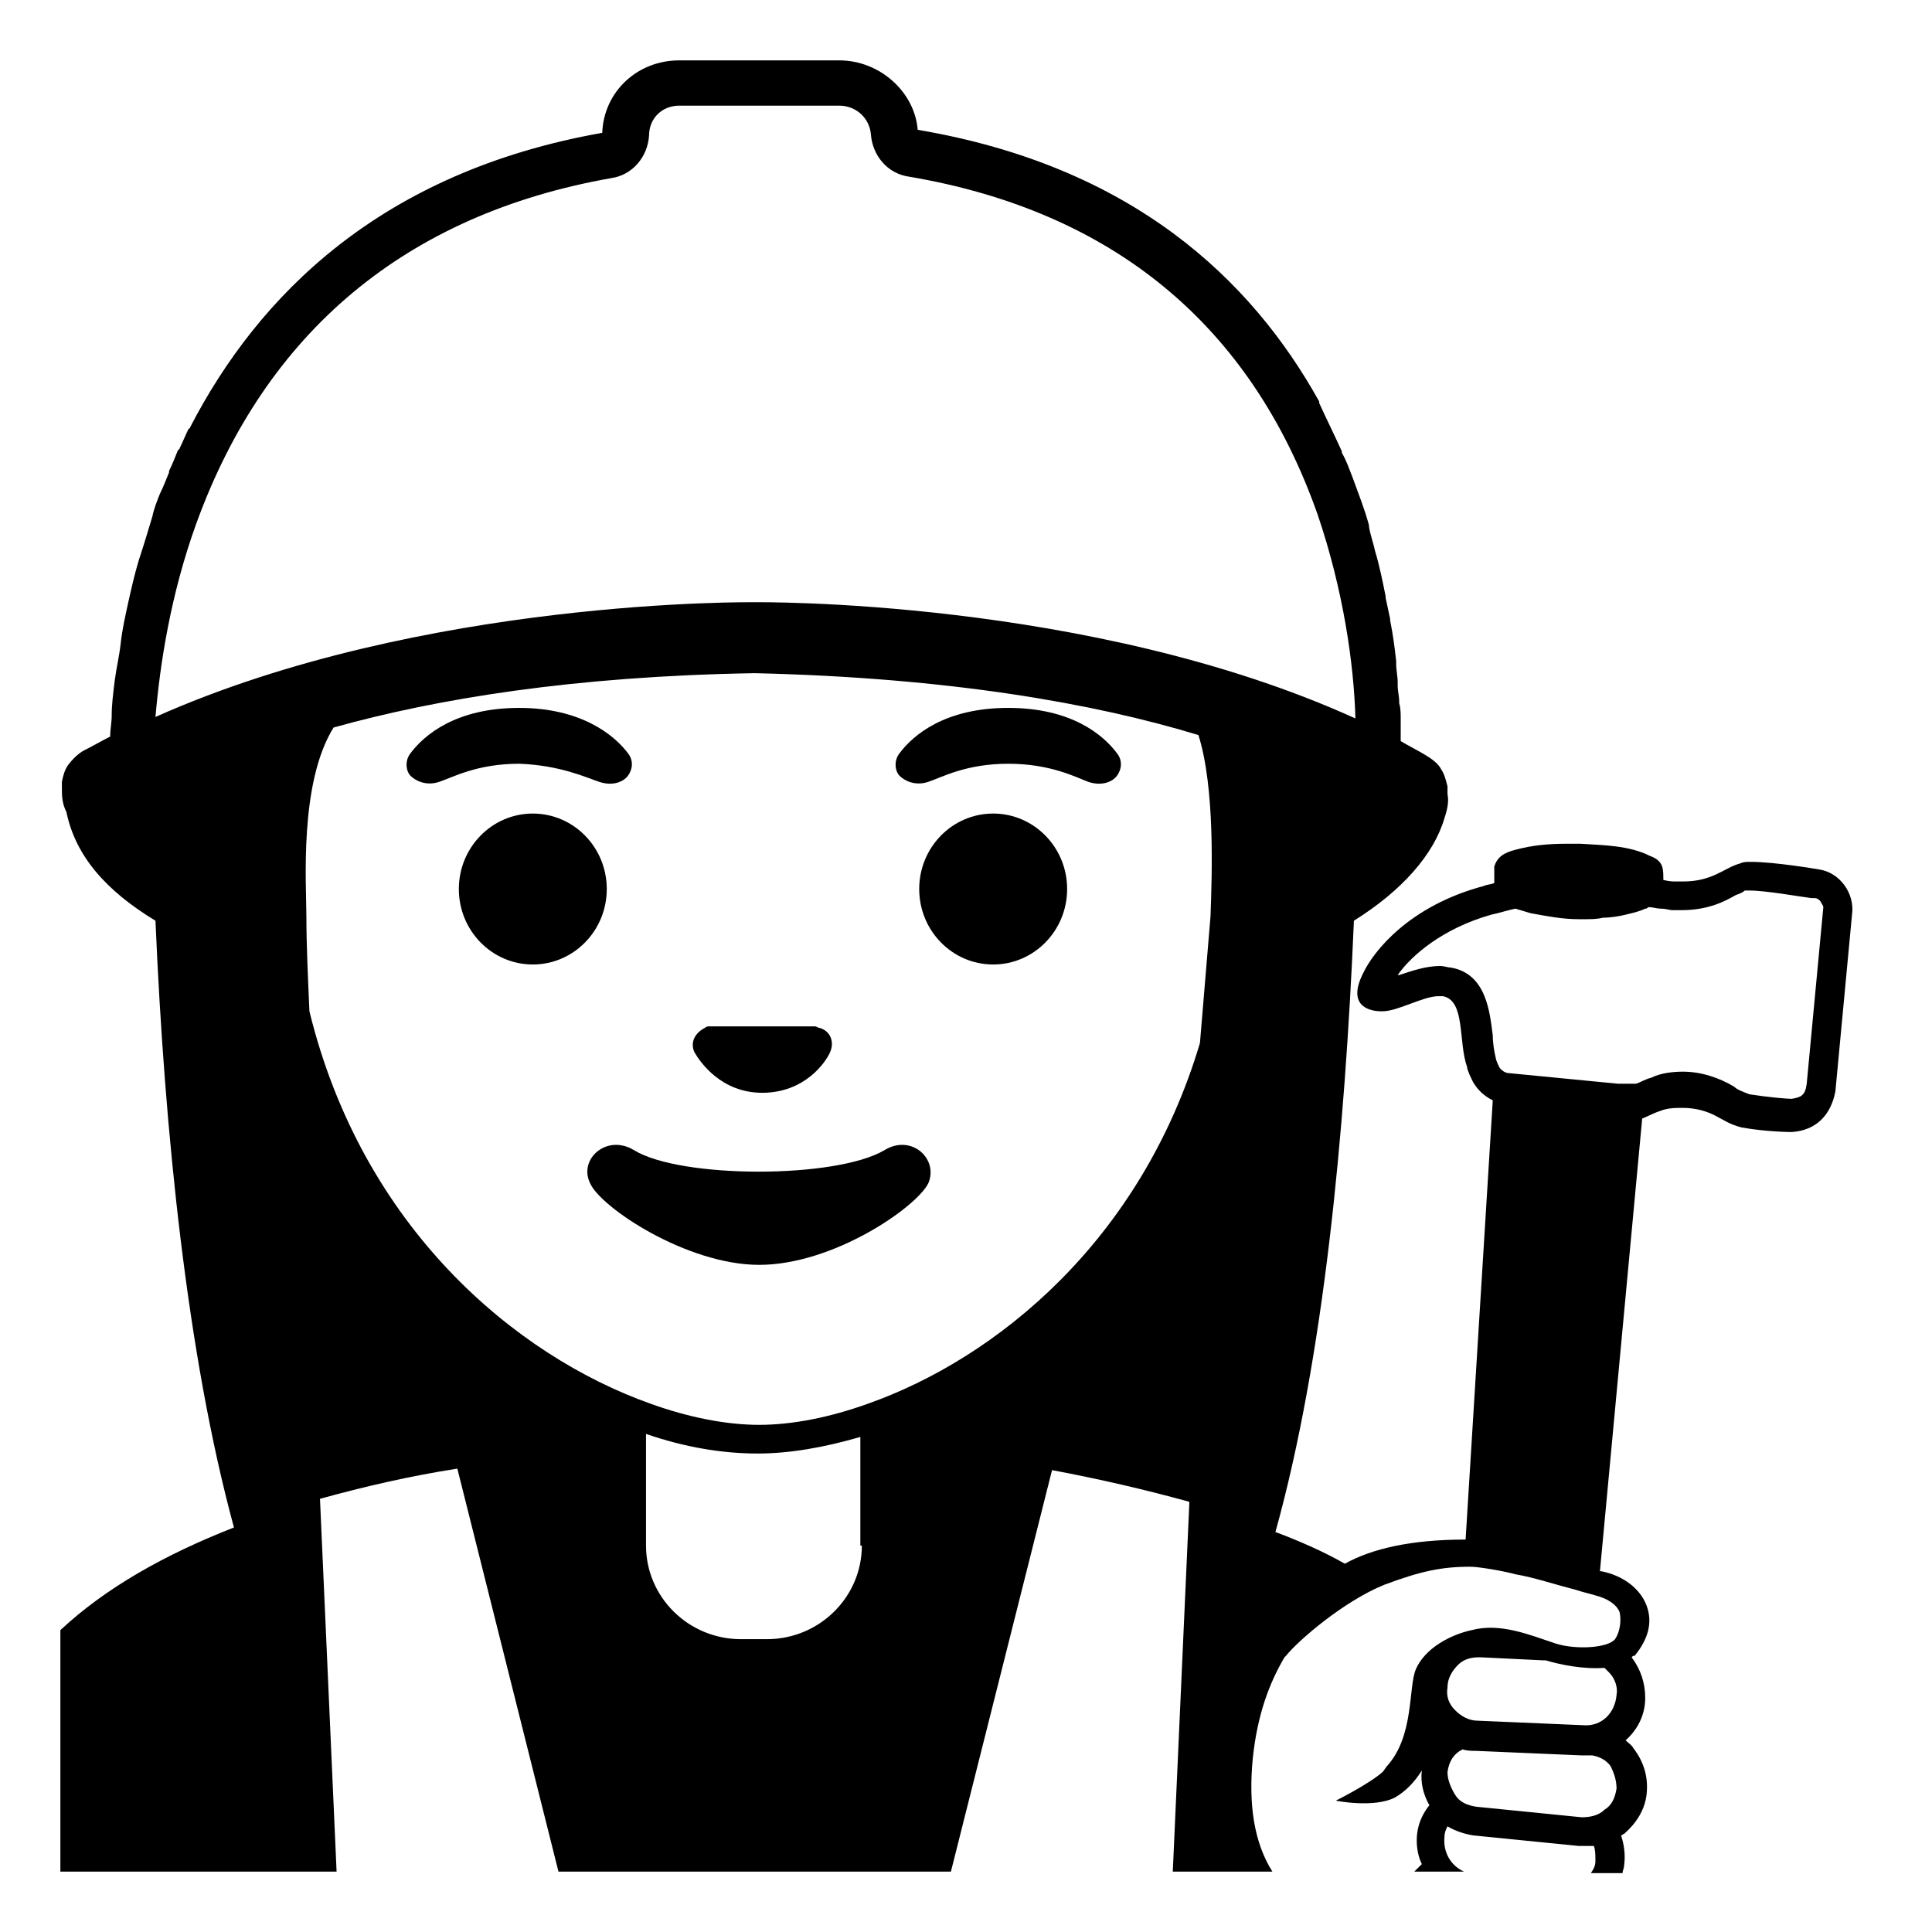
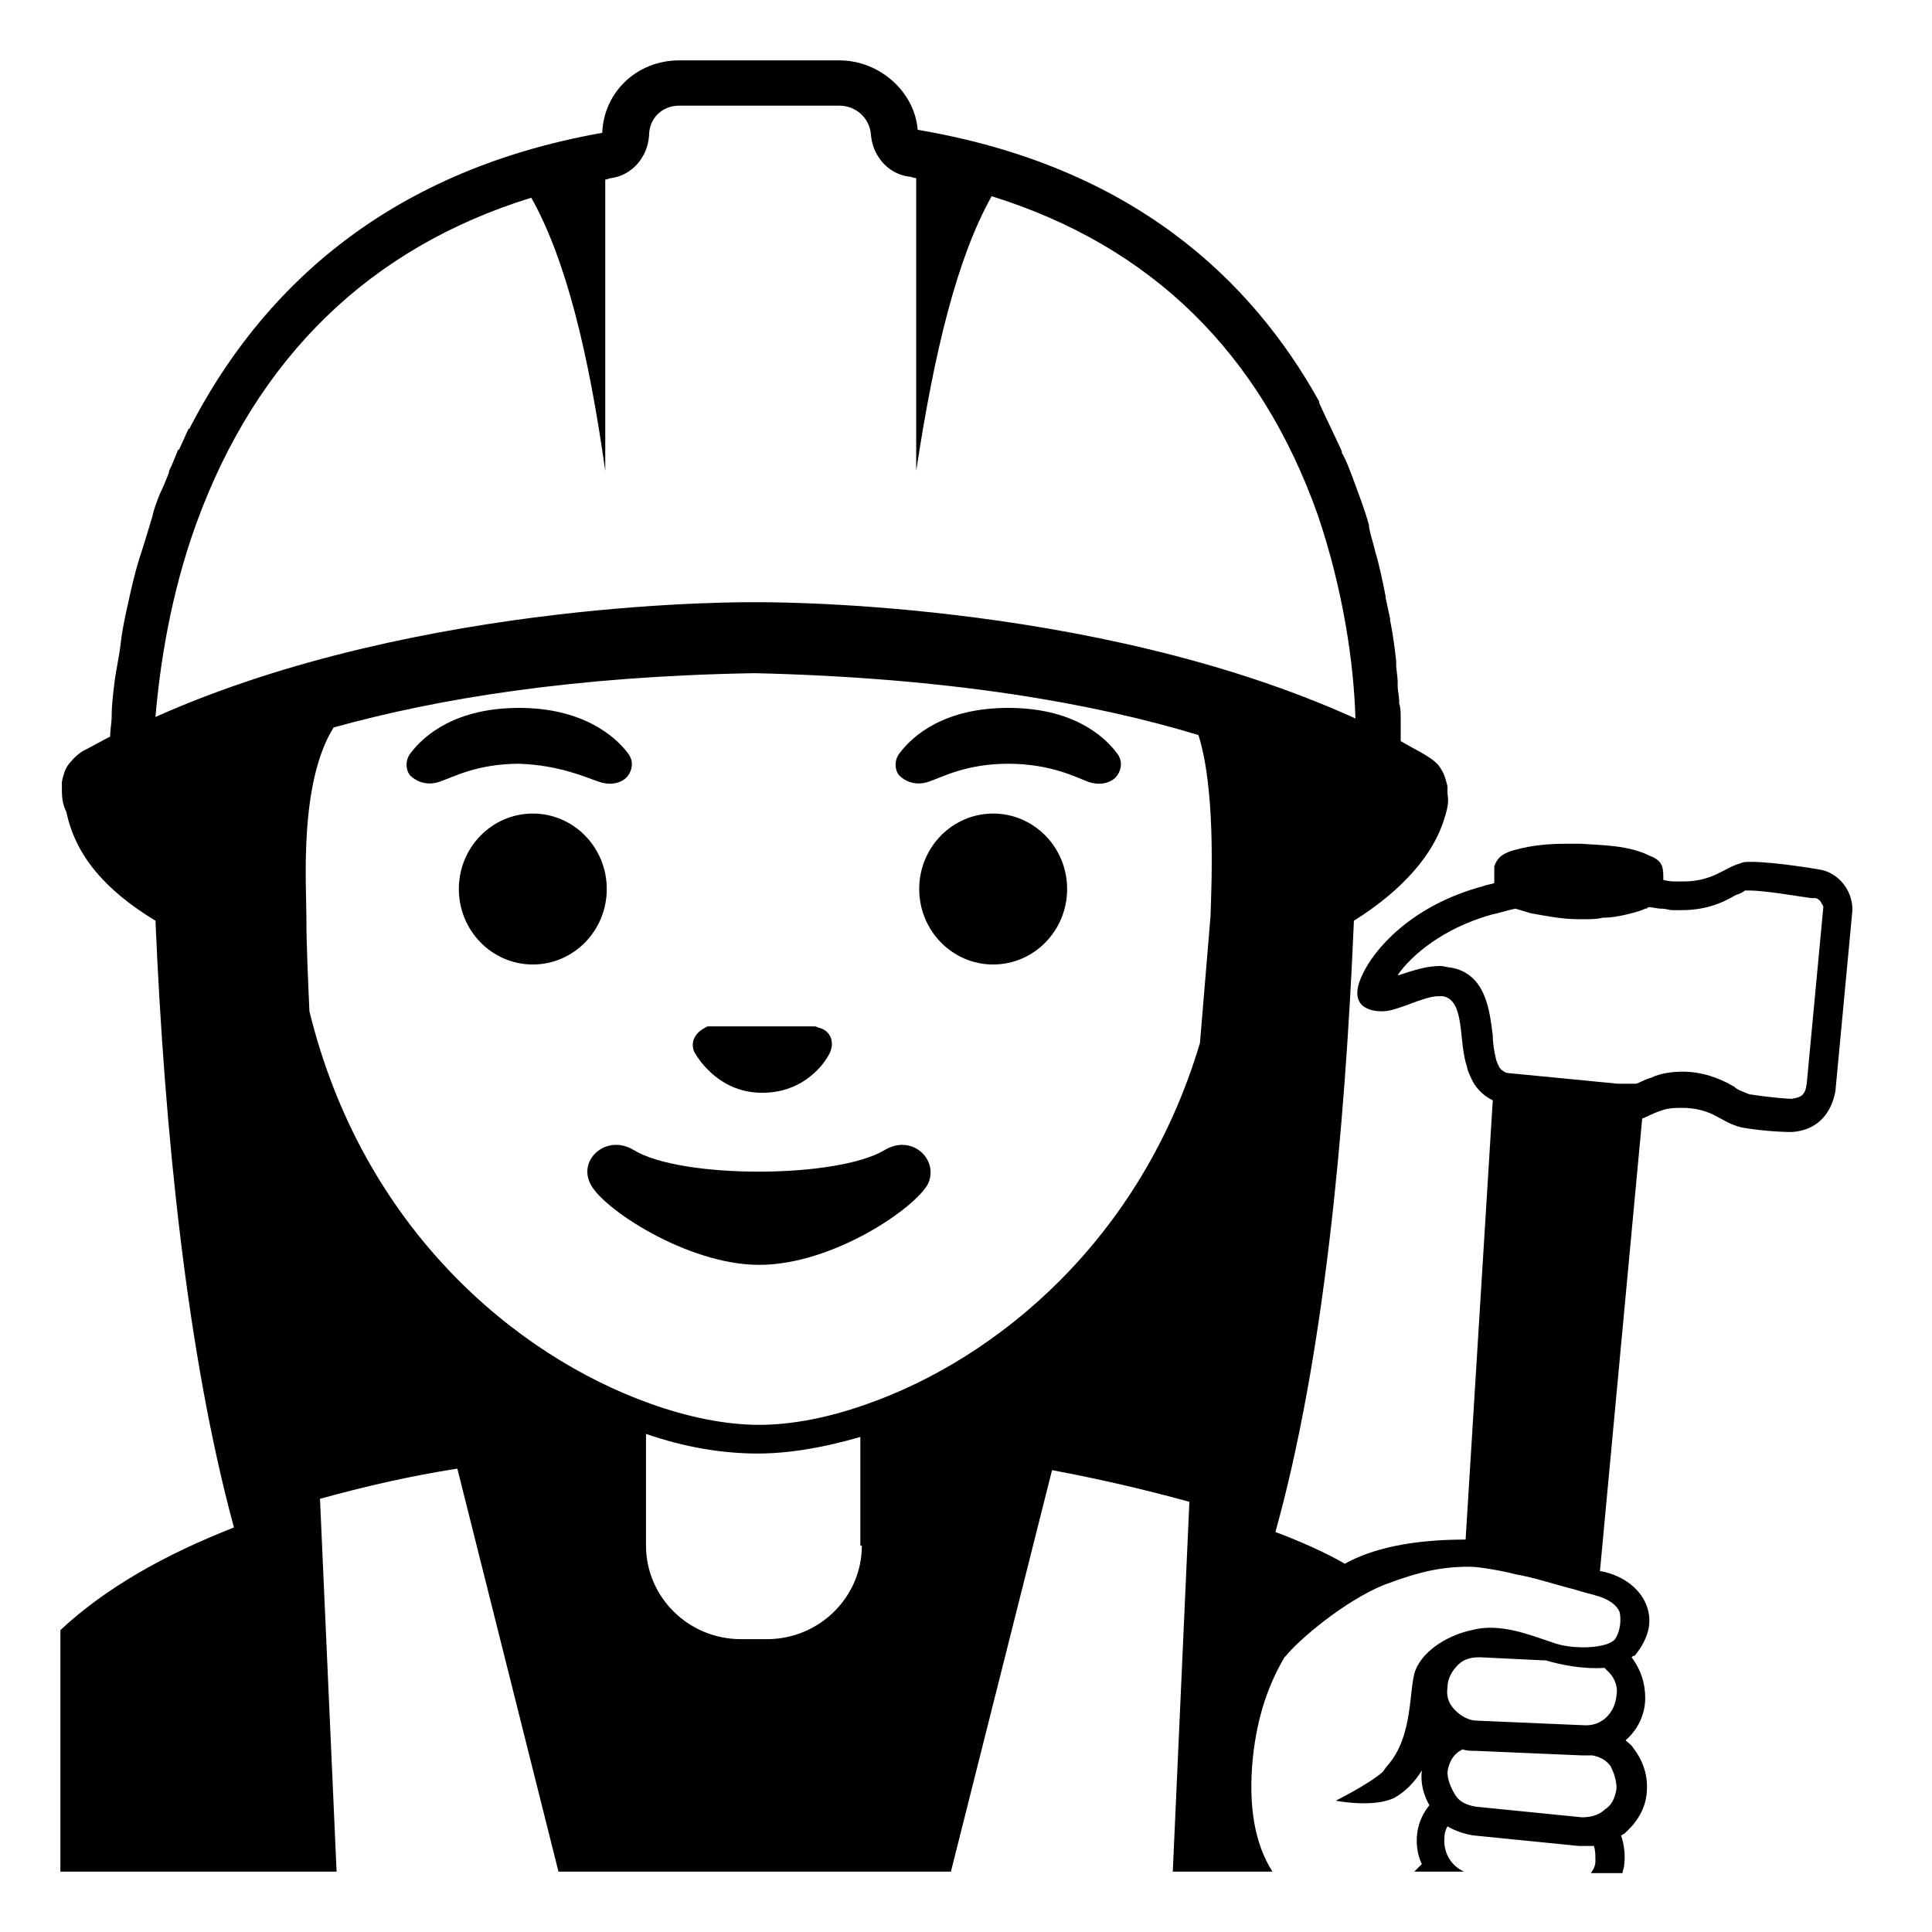
<svg xmlns="http://www.w3.org/2000/svg" width="128" height="128">
  <g>
-     <path d="M50.5,72.4c2.8,0,4.2-2,4.5-2.7c0.3-0.7,0-1.4-0.7-1.6c-0.1,0-0.2-0.1-0.3-0.1h-7c-0.1,0-0.2,0-0.3,0.1 c-0.6,0.3-1,0.9-0.7,1.6C46.4,70.4,47.8,72.4,50.5,72.4z" />
+     <path d="M50.5,72.4c2.8,0,4.2-2,4.5-2.7s0-1.4-0.7-1.6c-0.1,0-0.2-0.1-0.3-0.1h-7c-0.1,0-0.2,0-0.3,0.1 c-0.6,0.3-1,0.9-0.7,1.6C46.4,70.4,47.8,72.4,50.5,72.4z" />
    <ellipse cx="35.3" cy="58.9" rx="4.9" ry="5" />
    <ellipse cx="65.8" cy="58.9" rx="4.9" ry="5" />
-     <path d="M39.7,51.8c0.9,0.3,1.6,0,1.9-0.4c0.3-0.4,0.4-1,0-1.5c-0.9-1.2-3.1-3-7.2-3c-4.2,0-6.3,1.8-7.2,3c-0.4,0.5-0.3,1.2,0,1.5 c0.3,0.3,1,0.7,1.9,0.4c0.9-0.3,2.5-1.2,5.3-1.2C37.1,50.7,38.8,51.5,39.7,51.8z" />
-     <path d="M66.8,46.9c-4.2,0-6.3,1.8-7.2,3c-0.4,0.5-0.3,1.2,0,1.5c0.3,0.3,1,0.7,1.9,0.4c0.9-0.3,2.5-1.2,5.3-1.2 c2.8,0,4.5,0.9,5.3,1.2c0.9,0.3,1.6,0,1.9-0.4c0.3-0.4,0.4-1,0-1.5C73.1,48.7,71,46.9,66.8,46.9z" />
-     <path d="M58.6,76.2c-3.2,1.9-13.5,1.9-16.6,0c-1.8-1.1-3.7,0.6-2.9,2.2c0.7,1.6,6.4,5.4,11.2,5.4c4.9,0,10.4-3.8,11.2-5.4 C62.2,76.8,60.4,75.1,58.6,76.2z" />
-     <path d="M120.5,57.6c0,0-2.9-0.5-4.5-0.5c-0.3,0-0.5,0-0.7,0.1c-1.1,0.3-1.8,1.2-3.8,1.2c-0.2,0-0.3,0-0.5,0c-0.1,0-0.4,0-0.8-0.1 c0-0.1,0-0.1,0-0.2c0-0.7-0.1-1.1-0.9-1.4c-1.4-0.7-3.1-0.7-4.6-0.8c-0.3,0-0.6,0-0.9,0c-1.2,0-2.3,0.1-3.4,0.4 c-0.8,0.2-1.2,0.5-1.4,1.1C99,57.7,99,58.1,99,58.5c-0.2,0.1-0.5,0.1-0.7,0.2c-4.9,1.3-7.3,4.3-8,5.8c-1.1,2.2,0.5,2.5,1.2,2.5h0.1 c1,0,2.7-1,3.7-1c0.1,0,0.2,0,0.3,0c1.5,0.3,1,3,1.6,4.7c0,0.2,0.3,0.8,0.4,1c0.3,0.5,0.7,0.9,1.3,1.2L97.1,102 c-3.6,0-6.2,0.6-8,1.6c-1.4-0.8-3-1.5-4.6-2.1c3.2-11.5,4.6-26.4,5.2-40.5c3.2-2,5.3-4.4,6-6.8c0.2-0.6,0.3-1.1,0.2-1.6 c0,0,0-0.1,0-0.1c0-0.1,0-0.1,0-0.1c0,0,0,0,0,0c0-0.1,0-0.2,0-0.3c-0.1-0.4-0.2-0.8-0.4-1.1c-0.2-0.4-0.6-0.7-1.1-1 c-0.5-0.3-1.1-0.6-1.6-0.9c0-0.1,0-0.2,0-0.2c0-0.1,0-0.1,0-0.2c0-0.3,0-0.6,0-0.9c0-0.1,0-0.1,0-0.2c0-0.3,0-0.7-0.1-1 c0,0,0,0,0-0.1c0-0.4-0.1-0.7-0.1-1.1c0-0.1,0-0.1,0-0.2c0-0.4-0.1-0.8-0.1-1.2c0-0.1,0-0.1,0-0.2c-0.1-0.9-0.2-1.7-0.4-2.7 c0,0,0-0.1,0-0.1c-0.1-0.5-0.2-0.9-0.3-1.4c0,0,0-0.1,0-0.1c-0.2-1-0.4-2-0.7-3c0,0,0,0,0,0c-0.1-0.5-0.3-1-0.4-1.6c0,0,0,0,0-0.1 c-0.3-1.1-0.7-2.1-1.1-3.2c0,0,0,0,0,0c-0.2-0.5-0.4-1.1-0.7-1.6c0,0,0-0.1,0-0.1c-0.5-1.1-1-2.1-1.5-3.2c0,0,0,0,0-0.1 c0,0,0,0,0,0c-4.5-8.1-12.4-15.6-26.6-18C60.6,6.1,58.3,4,55.6,4H45c-2.8,0-5,2.1-5.1,4.8c-14.7,2.6-22.8,10.8-27.3,19.5 c0,0,0,0,0,0c0,0,0,0.1-0.1,0.1c-0.2,0.4-0.4,0.9-0.6,1.3c0,0,0,0.1-0.1,0.1c-0.2,0.5-0.4,1-0.6,1.4c0,0,0,0.1,0,0.1 c-0.2,0.5-0.4,1-0.6,1.4c0,0,0,0,0,0c-0.2,0.5-0.4,1-0.5,1.5c0,0,0,0,0,0c-0.3,1-0.6,2-0.9,2.9c0,0,0,0,0,0c-0.3,1-0.5,1.9-0.7,2.8 c0,0,0,0,0,0c-0.2,0.9-0.4,1.8-0.5,2.7c0,0,0,0,0,0c-0.1,0.9-0.3,1.7-0.4,2.5c0,0,0,0,0,0c-0.1,0.8-0.2,1.6-0.2,2.3c0,0,0,0,0,0 c0,0.5-0.1,0.9-0.1,1.4c-0.6,0.3-1.1,0.6-1.7,0.9c-0.4,0.2-0.8,0.6-1.1,1c-0.2,0.3-0.3,0.6-0.4,1.1c0,0.1,0,0.2,0,0.2c0,0,0,0,0,0 c0,0,0,0.1,0,0.1c0,0,0,0.1,0,0.1c0,0.5,0,1,0.3,1.6C5,56.7,7,59,10.3,61c0.6,14,2.1,28.8,5.2,40.2C10.9,103,7,105.2,4,108v16h18.3 l-1.1-24.7c2.9-0.8,5.9-1.5,9.1-2L37,124h26l6.7-26.6c3.2,0.6,6.2,1.3,9.1,2.1L77.7,124h4.4h2.2c-1.2-1.9-1.6-4.4-1.3-7.5 c0.3-2.9,1.1-5,2.1-6.7c0,0,0,0,0,0c0,0,0.1-0.1,0.1-0.1c0.8-1,3.8-3.6,6.5-4.7c2.4-0.9,3.8-1.2,5.7-1.2c0.6,0,2.3,0.3,3,0.5 c1.2,0.2,2.7,0.7,3.9,1c0.6,0.2,1.1,0.3,1.4,0.4c0.8,0.2,1.4,0.6,1.6,1.1c0.1,0.4,0.1,1.2-0.3,1.8c-0.5,0.6-2.6,0.7-3.9,0.3 c-1.8-0.6-3.7-1.4-5.6-0.9c-1.4,0.3-3.1,1.2-3.7,2.6c-0.5,1.2-0.1,4.4-1.9,6.4c-0.1,0.1-0.2,0.3-0.3,0.4c-0.9,0.8-3.1,1.9-3.1,1.9 s2.5,0.5,3.9-0.2c0.7-0.4,1.3-1,1.8-1.8c-0.1,0.8,0.1,1.6,0.5,2.3c-0.4,0.5-0.7,1.1-0.8,1.8c-0.1,0.7,0,1.5,0.3,2.1 c-0.2,0.2-0.3,0.3-0.5,0.5H97c-0.9-0.4-1.4-1.3-1.3-2.3c0-0.3,0.1-0.5,0.2-0.7c0.5,0.3,1.1,0.5,1.7,0.6l7,0.7c0.1,0,0.3,0,0.4,0 c0.2,0,0.4,0,0.6,0c0.1,0.3,0.1,0.6,0.1,1c0,0.3-0.1,0.5-0.3,0.8h2.1c0-0.2,0.1-0.3,0.1-0.5c0.1-0.7,0-1.4-0.2-2 c0.1,0,0.1-0.1,0.2-0.1c0.8-0.7,1.4-1.6,1.5-2.7s-0.2-2.1-0.9-3c-0.1-0.2-0.3-0.3-0.5-0.5c0.8-0.7,1.3-1.7,1.3-2.8 c0-1-0.3-1.9-0.9-2.7c0.1-0.1,0.1-0.1,0.2-0.1c0.9-1.1,1.2-2.2,0.8-3.3c-0.4-1.1-1.5-2-3-2.3c0,0-0.1,0-0.1,0l2.8-30l0,0 c0.1,0,0.6-0.3,1.2-0.5c0.5-0.2,1-0.2,1.5-0.2c0.8,0,1.6,0.2,2.3,0.6c0.4,0.2,0.8,0.5,1.6,0.7c1.7,0.3,3.3,0.3,3.3,0.3 c1.6-0.1,2.6-1.1,2.9-2.7l1.1-11.7C122.9,59.2,121.9,57.8,120.5,57.6z M40.5,11.8c1.4-0.2,2.4-1.4,2.5-2.8C43,7.8,43.9,7,45,7h10.6 c1.1,0,2,0.8,2.1,1.9c0.1,1.4,1.1,2.6,2.5,2.8c13.6,2.3,22.7,9.9,27.1,22.4c1.7,5,2.4,9.9,2.5,13.5c-17.6-8-39.8-7.7-39.8-7.7 s-22-0.3-39.7,7.6c0.3-3.5,1-8.1,2.7-12.8C17.6,22,26.9,14.2,40.5,11.8z M57.1,102.4c0,3.4-2.8,6.2-6.3,6.2h-1.7 c-3.5,0-6.3-2.8-6.3-6.2V95c2.6,0.9,5.1,1.3,7.4,1.3c2.1,0,4.4-0.4,6.8-1.1V102.4z M80.2,60.7l-0.7,8.4C75.6,82.2,66,90,57.5,93 c-2.5,0.9-5,1.4-7.2,1.4c-2.2,0-4.7-0.5-7.2-1.4c-9-3.2-19.1-11.7-22.6-26c-0.1-2.3-0.2-4.4-0.2-6.2c0-2.2-0.5-8.9,1.8-12.6 c6.8-1.9,15.9-3.4,27.9-3.6c12.9,0.3,22.5,2,29.4,4.1C80.5,52.2,80.3,57.9,80.2,60.7z M95.9,111.8c0-0.6,0.3-1.1,0.7-1.5 c0.4-0.4,0.9-0.5,1.4-0.5c0,0,0.1,0,0.1,0l4.1,0.2c0.1,0,0.1,0,0.2,0c1,0.3,2.5,0.6,3.9,0.5c0.1,0.1,0.2,0.2,0.3,0.3 c0.4,0.4,0.6,1,0.5,1.5c-0.1,1.2-1,2.1-2.2,2l-7-0.3c-0.6,0-1.1-0.3-1.5-0.7S95.8,112.4,95.9,111.8z M107.1,118.5 c-0.1,0.6-0.3,1.1-0.8,1.4c-0.4,0.4-1,0.5-1.5,0.5l-7-0.7c-0.6-0.1-1.1-0.3-1.4-0.8s-0.5-1-0.5-1.5v0c0.1-0.7,0.4-1.2,1-1.5 c0.3,0.1,0.6,0.1,0.9,0.1l7,0.3c0.1,0,0.1,0,0.2,0c0.2,0,0.3,0,0.5,0c0.5,0.1,0.9,0.3,1.2,0.7C106.9,117.4,107.1,117.9,107.1,118.5 z M119.7,71.8c-0.1,0.8-0.4,0.9-1,1c-0.3,0-1.5-0.1-2.8-0.3c-0.5-0.2-0.8-0.3-1-0.5c-1-0.6-2.2-1-3.4-1c-0.7,0-1.5,0.1-2.1,0.4 c-0.4,0.1-0.7,0.3-1,0.4l-0.6,0c-0.2,0-0.4,0-0.5,0c0,0-0.1,0-0.1,0l-7.2-0.7c-0.3,0-0.5-0.2-0.6-0.3s-0.3-0.6-0.3-0.7 c-0.1-0.4-0.2-1-0.2-1.5c-0.2-1.5-0.4-4.1-2.8-4.5c-0.2,0-0.4-0.1-0.7-0.1c-0.9,0-1.8,0.3-2.7,0.6c0,0-0.1,0-0.1,0 c0.9-1.3,3-3.1,6.2-4c0.5-0.1,1.1-0.3,1.6-0.4c0.3,0.1,0.7,0.2,1,0.3c1.1,0.2,2.1,0.4,3.2,0.4c0.1,0,0.2,0,0.3,0 c0.5,0,0.9,0,1.3-0.1c0.5,0,1.1-0.1,1.5-0.2c0.4-0.1,0.9-0.2,1.3-0.4c0.1,0,0.1,0,0.2-0.1c0.3,0,0.6,0.1,0.8,0.1 c0.4,0,0.6,0.1,0.8,0.1c0.2,0,0.4,0,0.6,0c1.8,0,2.9-0.6,3.6-1c0.3-0.1,0.5-0.2,0.6-0.3c0,0,0.1,0,0.3,0h0c1.1,0,3.3,0.4,4.1,0.5 c0.1,0,0.1,0,0.2,0c0.2,0,0.3,0.1,0.4,0.2c0.1,0.2,0.2,0.3,0.2,0.4L119.7,71.8z" />
+     <path d="M39.7,51.8c0.9,0.3,1.6,0,1.9-0.4c0.3-0.4,0.4-1,0-1.5c-0.9-1.2-3.1-3-7.2-3c-4.2,0-6.3,1.8-7.2,3 c-0.4,0.5-0.3,1.2,0,1.5c0.3,0.3,1,0.7,1.9,0.4c0.9-0.3,2.5-1.2,5.3-1.2C37.1,50.7,38.8,51.5,39.7,51.8z" />
+     <path d="M66.8,46.9c-4.2,0-6.3,1.8-7.2,3c-0.4,0.5-0.3,1.2,0,1.5c0.3,0.3,1,0.7,1.9,0.4s2.5-1.2,5.3-1.2 c2.8,0,4.5,0.9,5.3,1.2c0.9,0.3,1.6,0,1.9-0.4c0.3-0.4,0.4-1,0-1.5C73.1,48.7,71,46.9,66.8,46.9z" />
+     <path d="M58.6,76.2c-3.2,1.9-13.5,1.9-16.6,0c-1.8-1.1-3.7,0.6-2.9,2.2c0.7,1.6,6.4,5.4,11.2,5.4 c4.9,0,10.4-3.8,11.2-5.4C62.2,76.8,60.4,75.1,58.6,76.2z" />
+     <path d="M120.5,57.6c0,0-2.9-0.5-4.5-0.5c-0.3,0-0.5,0-0.7,0.1c-1.1,0.3-1.8,1.2-3.8,1.2c-0.2,0-0.3,0-0.5,0 c-0.1,0-0.4,0-0.8-0.1c0-0.1,0-0.1,0-0.2c0-0.7-0.1-1.1-0.9-1.4c-1.4-0.7-3.1-0.7-4.6-0.8c-0.3,0-0.6,0-0.9,0 c-1.2,0-2.3,0.1-3.4,0.4c-0.8,0.2-1.2,0.5-1.4,1.1c0,0.3,0,0.7,0,1.1c-0.2,0.1-0.5,0.1-0.7,0.2c-4.9,1.3-7.3,4.3-8,5.8 c-1.1,2.2,0.5,2.5,1.2,2.5h0.1c1,0,2.7-1,3.7-1c0.1,0,0.2,0,0.3,0c1.5,0.3,1,3,1.6,4.7c0,0.2,0.3,0.8,0.4,1 c0.3,0.5,0.7,0.9,1.3,1.2L97.1,102c-3.6,0-6.2,0.6-8,1.6c-1.4-0.8-3-1.5-4.6-2.1C87.7,90,89.1,75.1,89.7,61c3.2-2,5.3-4.4,6-6.8 c0.2-0.6,0.3-1.1,0.2-1.6v-0.1c0-0.1,0-0.1,0-0.1c0-0.1,0-0.2,0-0.3c-0.1-0.4-0.2-0.8-0.4-1.1c-0.2-0.4-0.6-0.7-1.1-1 s-1.1-0.6-1.6-0.9c0-0.1,0-0.2,0-0.2c0-0.1,0-0.1,0-0.2c0-0.3,0-0.6,0-0.9c0-0.1,0-0.1,0-0.2c0-0.3,0-0.7-0.1-1c0,0,0,0,0-0.1 c0-0.4-0.1-0.7-0.1-1.1c0-0.1,0-0.1,0-0.2c0-0.4-0.1-0.8-0.1-1.2c0-0.1,0-0.1,0-0.2c-0.1-0.9-0.2-1.7-0.4-2.7V41 c-0.1-0.5-0.2-0.9-0.3-1.4v-0.1c-0.2-1-0.4-2-0.7-3c-0.1-0.5-0.3-1-0.4-1.6c0,0,0,0,0-0.1c-0.3-1.1-0.7-2.1-1.1-3.2 c-0.2-0.5-0.4-1.1-0.7-1.6v-0.1c-0.5-1.1-1-2.1-1.5-3.2c0,0,0,0,0-0.1C82.9,18.5,75,11,60.8,8.6C60.6,6.1,58.3,4,55.6,4H45 c-2.8,0-5,2.1-5.1,4.8c-14.7,2.6-22.8,10.8-27.3,19.5c0,0,0,0.1-0.1,0.1c-0.2,0.4-0.4,0.9-0.6,1.3c0,0,0,0.1-0.1,0.1 c-0.2,0.5-0.4,1-0.6,1.4v0.1c-0.2,0.5-0.4,1-0.6,1.4c-0.2,0.5-0.4,1-0.5,1.5c-0.3,1-0.6,2-0.9,2.9c-0.3,1-0.5,1.9-0.7,2.8 c-0.2,0.9-0.4,1.8-0.5,2.7c-0.1,0.9-0.3,1.7-0.4,2.5c-0.1,0.8-0.2,1.6-0.2,2.3c0,0.5-0.1,0.9-0.1,1.4c-0.6,0.3-1.1,0.6-1.7,0.9 c-0.4,0.2-0.8,0.6-1.1,1c-0.2,0.3-0.3,0.6-0.4,1.1c0,0.1,0,0.2,0,0.2v0.1v0.1c0,0.5,0,1,0.3,1.6C5,56.7,7,59,10.3,61 c0.6,14,2.1,28.8,5.2,40.2C10.9,103,7,105.2,4,108v16h18.3l-1.1-24.7c2.9-0.8,5.9-1.5,9.1-2L37,124h26l6.7-26.6 c3.2,0.6,6.2,1.3,9.1,2.1L77.7,124h4.4h2.2c-1.2-1.9-1.6-4.4-1.3-7.5c0.3-2.9,1.1-5,2.1-6.7l0.1-0.1c0.8-1,3.8-3.6,6.5-4.7 c2.4-0.9,3.8-1.2,5.7-1.2c0.6,0,2.3,0.3,3,0.5c1.2,0.2,2.7,0.7,3.9,1c0.6,0.2,1.1,0.3,1.4,0.4c0.8,0.2,1.4,0.6,1.6,1.1 c0.1,0.4,0.1,1.2-0.3,1.8c-0.5,0.6-2.6,0.7-3.9,0.3c-1.8-0.6-3.7-1.4-5.6-0.9c-1.4,0.3-3.1,1.2-3.7,2.6c-0.5,1.2-0.1,4.4-1.9,6.4 c-0.1,0.1-0.2,0.3-0.3,0.4c-0.9,0.8-3.1,1.9-3.1,1.9s2.5,0.5,3.9-0.2c0.7-0.4,1.3-1,1.8-1.8c-0.1,0.8,0.1,1.6,0.5,2.3 c-0.4,0.5-0.7,1.1-0.8,1.8c-0.1,0.7,0,1.5,0.3,2.1c-0.2,0.2-0.3,0.3-0.5,0.5H97c-0.9-0.4-1.4-1.3-1.3-2.3c0-0.3,0.1-0.5,0.2-0.7 c0.5,0.3,1.1,0.5,1.7,0.6l7,0.7c0.1,0,0.3,0,0.4,0c0.2,0,0.4,0,0.6,0c0.1,0.3,0.1,0.6,0.1,1c0,0.3-0.1,0.5-0.3,0.8h2.1 c0-0.2,0.1-0.3,0.1-0.5c0.1-0.7,0-1.4-0.2-2c0.1,0,0.1-0.1,0.2-0.1c0.8-0.7,1.4-1.6,1.5-2.7c0.1-1.1-0.2-2.1-0.9-3 c-0.1-0.2-0.3-0.3-0.5-0.5c0.8-0.7,1.3-1.7,1.3-2.8c0-1-0.3-1.9-0.9-2.7c0.1-0.1,0.1-0.1,0.2-0.1c0.9-1.1,1.2-2.2,0.8-3.3 c-0.4-1.1-1.5-2-3-2.3H106l2.8-30c0.1,0,0.6-0.3,1.2-0.5c0.5-0.2,1-0.2,1.5-0.2c0.8,0,1.6,0.2,2.3,0.6c0.4,0.2,0.8,0.5,1.6,0.7 c1.7,0.3,3.3,0.3,3.3,0.3c1.6-0.1,2.6-1.1,2.9-2.7l1.1-11.7C122.9,59.2,121.9,57.8,120.5,57.6z M50.8,108.6h-1.7 c-3.5,0-6.3-2.8-6.3-6.2V95c2.6,0.9,5.1,1.3,7.4,1.3c2.1,0,4.4-0.4,6.8-1.1v7.2h0.1C57.1,105.8,54.3,108.6,50.8,108.6z M80.2,60.7 l-0.7,8.4C75.6,82.2,66,90,57.5,93c-2.5,0.9-5,1.4-7.2,1.4s-4.7-0.5-7.2-1.4c-9-3.2-19.1-11.7-22.6-26c-0.1-2.3-0.2-4.4-0.2-6.2 c0-2.2-0.5-8.9,1.8-12.6c6.8-1.9,15.9-3.4,27.9-3.6c12.9,0.3,22.5,2,29.4,4.1C80.5,52.2,80.3,57.9,80.2,60.7z M50,39.9 c0,0-22-0.3-39.7,7.6c0.3-3.5,1-8.1,2.7-12.8c4-11,11.5-18.3,22.2-21.6c2.3,4.1,3.8,10.3,4.9,18.1V11.9c0.1,0,0.3-0.1,0.4-0.1 c1.4-0.2,2.4-1.4,2.5-2.8c0-1.2,0.9-2,2-2h10.6c1.1,0,2,0.8,2.1,1.9c0.1,1.4,1.1,2.6,2.5,2.8c0.2,0,0.3,0.1,0.5,0.1v19.4 c1.2-7.9,2.7-14.1,5-18.2c10.6,3.3,17.8,10.4,21.6,21.1c1.7,5,2.4,9.9,2.5,13.5C72.2,39.6,50,39.9,50,39.9z M106.3,119.9 c-0.4,0.4-1,0.5-1.5,0.5l-7-0.7c-0.6-0.1-1.1-0.3-1.4-0.8c-0.3-0.5-0.5-1-0.5-1.5c0.1-0.7,0.4-1.2,1-1.5c0.3,0.1,0.6,0.1,0.9,0.1 l7,0.3c0.1,0,0.1,0,0.2,0c0.2,0,0.3,0,0.5,0c0.5,0.1,0.9,0.3,1.2,0.7c0.2,0.4,0.4,0.9,0.4,1.5C107,119.1,106.8,119.6,106.3,119.9z M107.1,112.3c-0.1,1.2-1,2.1-2.2,2l-7-0.3c-0.6,0-1.1-0.3-1.5-0.7c-0.4-0.4-0.6-0.9-0.5-1.5c0-0.6,0.3-1.1,0.7-1.5 c0.4-0.4,0.9-0.5,1.4-0.5h0.1l4.1,0.2c0.1,0,0.1,0,0.2,0c1,0.3,2.5,0.6,3.9,0.5c0.1,0.1,0.2,0.2,0.3,0.3 C107,111.2,107.2,111.8,107.1,112.3z M119.7,71.8c-0.1,0.8-0.4,0.9-1,1c-0.3,0-1.5-0.1-2.8-0.3c-0.5-0.2-0.8-0.3-1-0.5 c-1-0.6-2.2-1-3.4-1c-0.7,0-1.5,0.1-2.1,0.4c-0.4,0.1-0.7,0.3-1,0.4h-0.6c-0.2,0-0.4,0-0.5,0h-0.1l-7.2-0.7c-0.3,0-0.5-0.2-0.6-0.3 c-0.1-0.1-0.3-0.6-0.3-0.7c-0.1-0.4-0.2-1-0.2-1.5c-0.2-1.5-0.4-4.1-2.8-4.5c-0.2,0-0.4-0.1-0.7-0.1c-0.9,0-1.8,0.3-2.7,0.6h-0.1 c0.9-1.3,3-3.1,6.2-4c0.5-0.1,1.1-0.3,1.6-0.4c0.3,0.1,0.7,0.2,1,0.3c1.1,0.2,2.1,0.4,3.2,0.4c0.1,0,0.2,0,0.3,0 c0.5,0,0.9,0,1.3-0.1c0.5,0,1.1-0.1,1.5-0.2c0.4-0.1,0.9-0.2,1.3-0.4c0.1,0,0.1,0,0.2-0.1c0.3,0,0.6,0.1,0.8,0.1 c0.4,0,0.6,0.1,0.8,0.1c0.2,0,0.4,0,0.6,0c1.8,0,2.9-0.6,3.6-1c0.3-0.1,0.5-0.2,0.6-0.3c0,0,0.1,0,0.3,0c1.1,0,3.3,0.4,4.1,0.5 c0.1,0,0.1,0,0.2,0c0.2,0,0.3,0.1,0.4,0.2c0.1,0.2,0.2,0.3,0.2,0.4L119.7,71.8z" />
  </g>
</svg>
